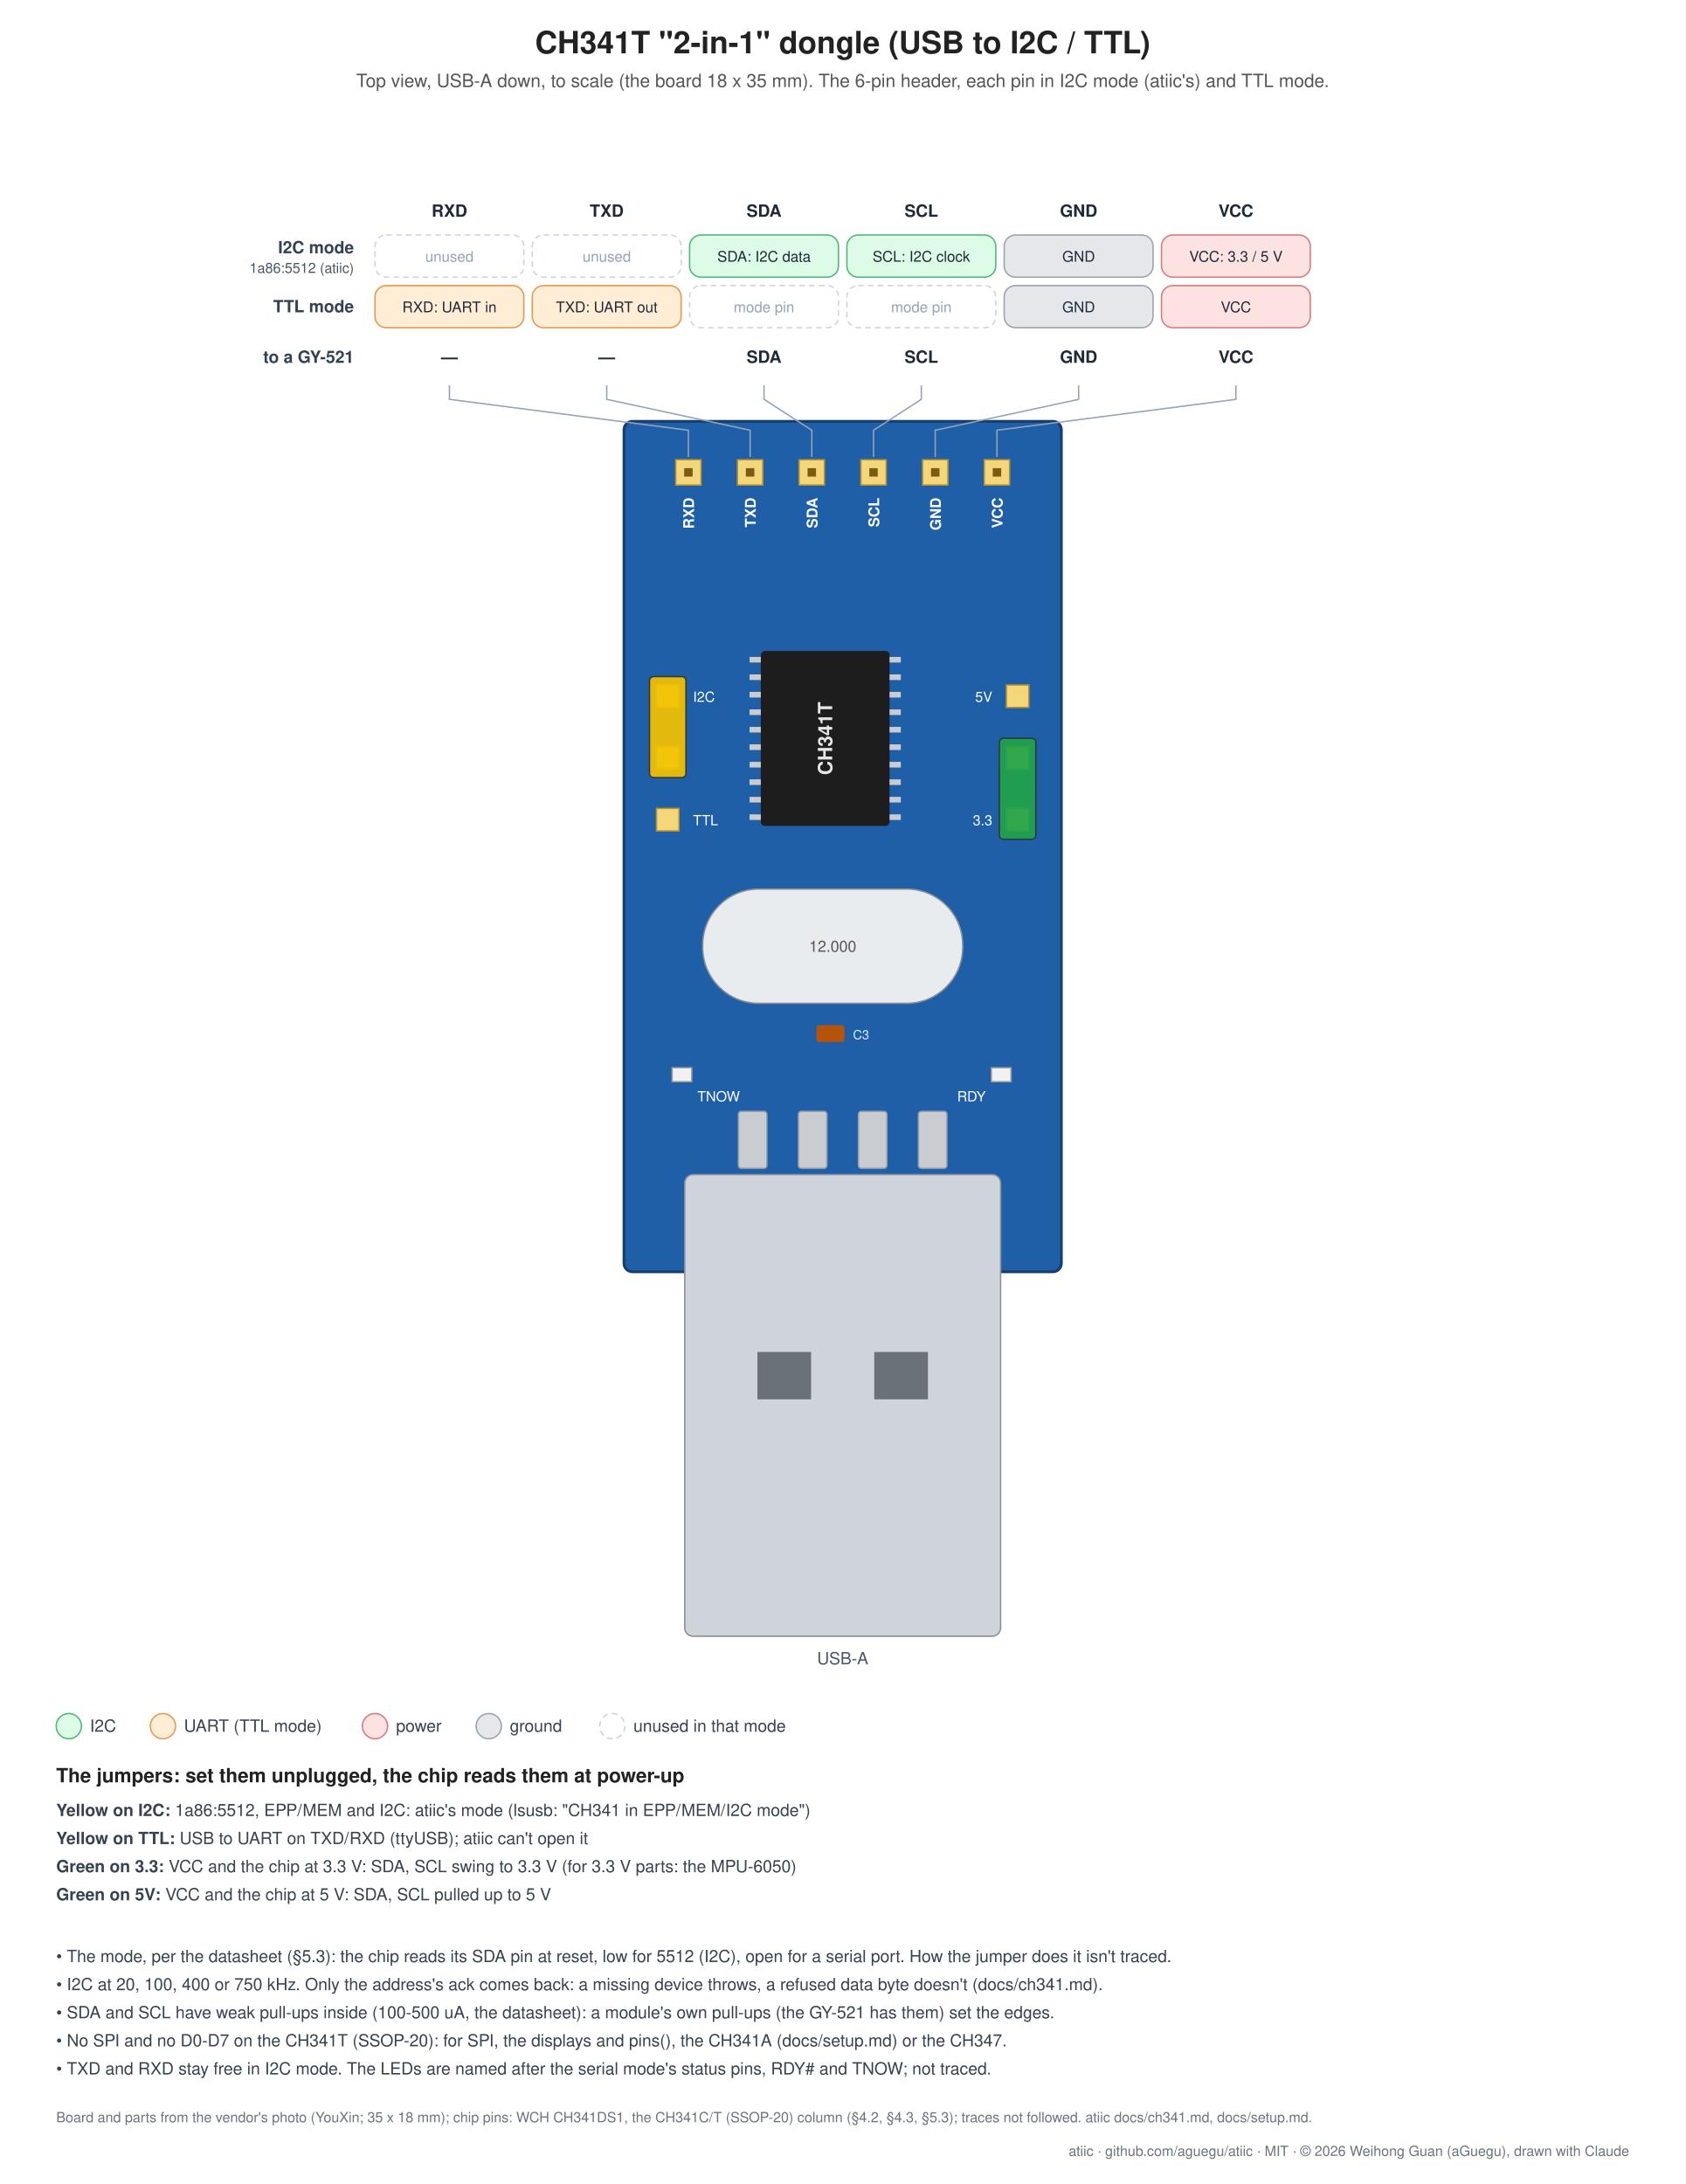
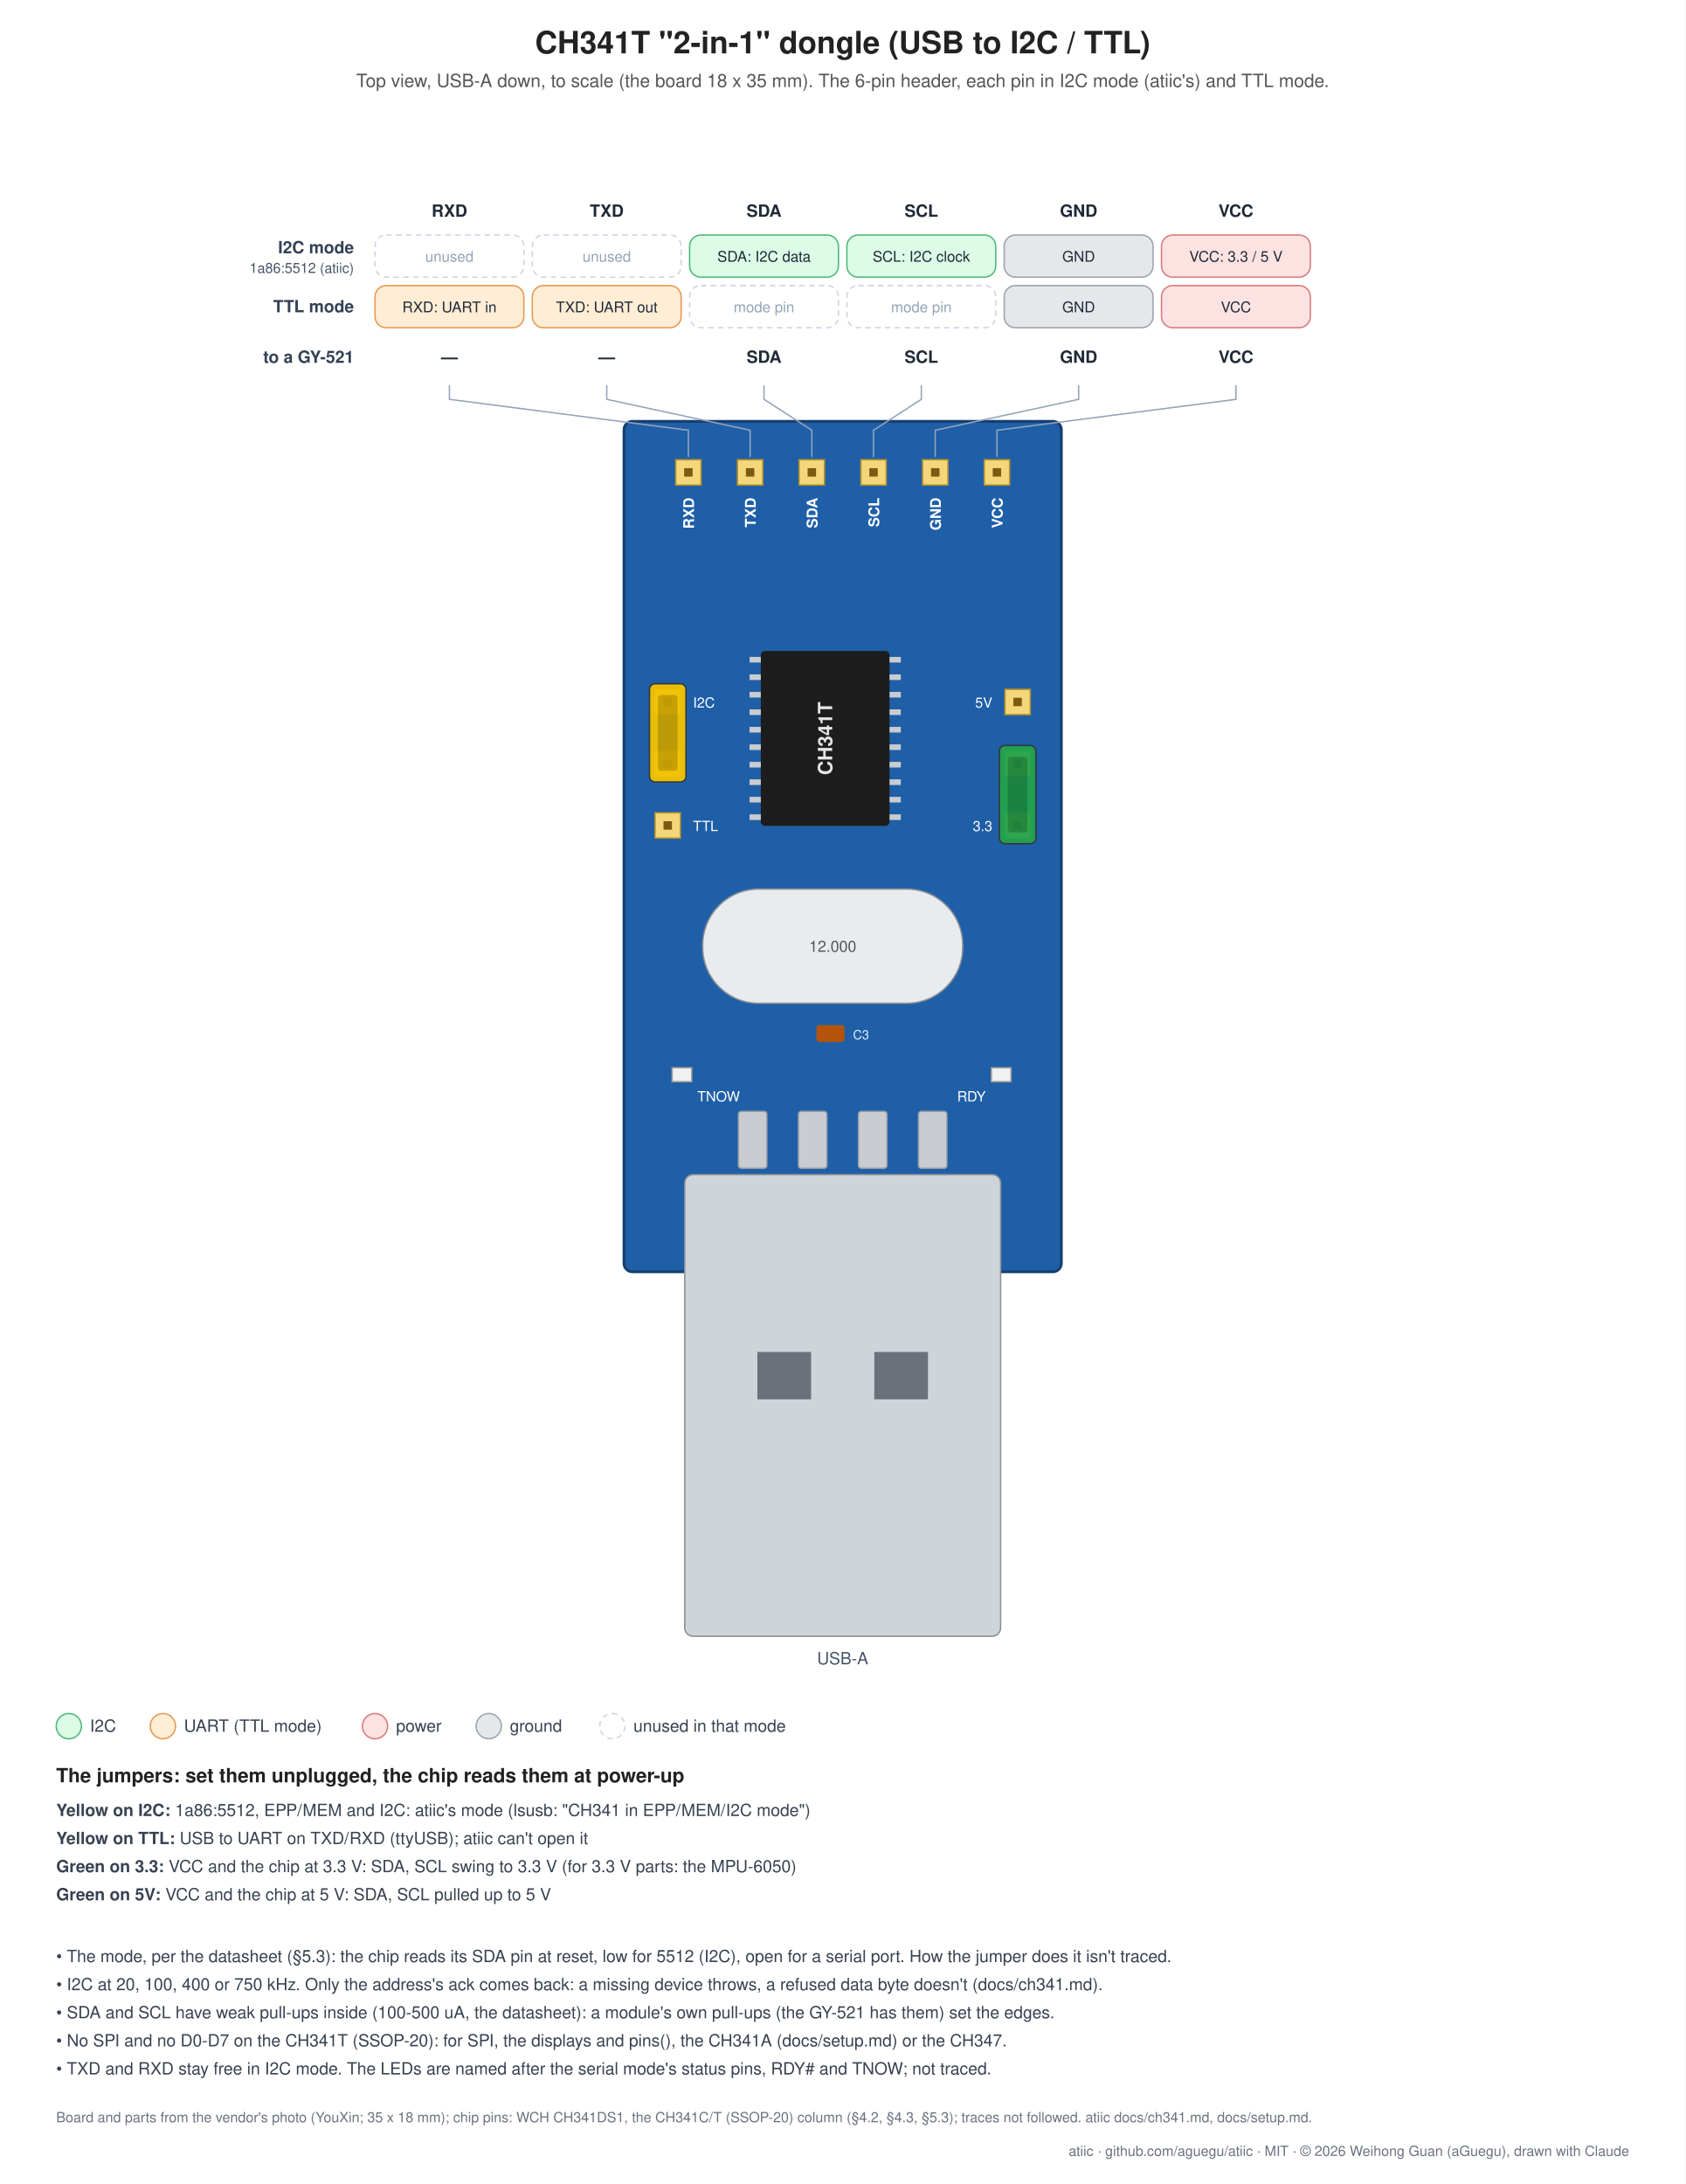
<svg xmlns="http://www.w3.org/2000/svg" viewBox="0 0 1200 1555" width="1200" height="1555" font-family="Helvetica, Arial, sans-serif">
  <rect width="1200" height="1555" fill="#ffffff" />
  <text x="600.0" y="38" text-anchor="middle" font-size="22" font-weight="bold" fill="#222">CH341T "2-in-1" dongle (USB to I2C / TTL)</text>
  <text x="600.0" y="62" text-anchor="middle" font-size="13" fill="#555">Top view, USB-A down, to scale (the board 18 x 35 mm). The 6-pin header, each pin in I2C mode (atiic's) and TTL mode.</text>
  <rect x="444.3" y="300" width="311.4" height="605.5" rx="6" fill="#1f5fa8" stroke="#163f70" stroke-width="2" />
  <text x="252.0" y="180.33" text-anchor="end" font-size="12" font-weight="bold" fill="#334155">I2C mode</text>
  <text x="252.0" y="194.33" text-anchor="end" font-size="10" fill="#475569">1a86:5512 (atiic)</text>
  <text x="252.0" y="222.33" text-anchor="end" font-size="12" font-weight="bold" fill="#334155">TTL mode</text>
  <text x="252.0" y="258.33" text-anchor="end" font-size="12" font-weight="bold" fill="#334155">to a GY-521</text>
  <rect x="481.145" y="327.33" width="18" height="18" fill="#f3d77a" stroke="#b8922a" />
  <rect x="487.145" y="333.33" width="6" height="6" fill="#7a5b10" />
  <text transform="translate(494.145 354.33) rotate(-90)" text-anchor="end" font-size="10.5" font-weight="bold" fill="#fff">RXD</text>
  <text x="320.0" y="154.33" text-anchor="middle" font-size="12" font-weight="bold" fill="#1f2937">RXD</text>
  <path d="M320.0 274.33 L320.0 284.33 L490.145 306.33 L490.145 325.33" fill="none" stroke="#94a3b8" />
  <rect x="267.0" y="167.33" width="106" height="30" rx="8" fill="#ffffff" stroke="#cbd5e1" stroke-dasharray="4 3" />
  <text x="320.0" y="186.33" text-anchor="middle" font-size="10.5" fill="#94a3b8">unused</text>
  <rect x="267.0" y="203.33" width="106" height="30" rx="8" fill="#ffedd5" stroke="#e59a52" />
  <text x="320.0" y="222.33" text-anchor="middle" font-size="10.5" fill="#1f2937">RXD: UART in</text>
  <text x="320.0" y="258.33" text-anchor="middle" font-size="12" font-weight="bold" fill="#1f2937">—</text>
  <rect x="525.087" y="327.33" width="18" height="18" fill="#f3d77a" stroke="#b8922a" />
  <rect x="531.087" y="333.33" width="6" height="6" fill="#7a5b10" />
  <text transform="translate(538.087 354.33) rotate(-90)" text-anchor="end" font-size="10.5" font-weight="bold" fill="#fff">TXD</text>
  <text x="432.0" y="154.33" text-anchor="middle" font-size="12" font-weight="bold" fill="#1f2937">TXD</text>
  <path d="M432.0 274.33 L432.0 284.33 L534.087 306.33 L534.087 325.33" fill="none" stroke="#94a3b8" />
  <rect x="379.0" y="167.33" width="106" height="30" rx="8" fill="#ffffff" stroke="#cbd5e1" stroke-dasharray="4 3" />
  <text x="432.0" y="186.33" text-anchor="middle" font-size="10.5" fill="#94a3b8">unused</text>
  <rect x="379.0" y="203.33" width="106" height="30" rx="8" fill="#ffedd5" stroke="#e59a52" />
  <text x="432.0" y="222.33" text-anchor="middle" font-size="10.5" fill="#1f2937">TXD: UART out</text>
  <text x="432.0" y="258.33" text-anchor="middle" font-size="12" font-weight="bold" fill="#1f2937">—</text>
  <rect x="569.029" y="327.33" width="18" height="18" fill="#f3d77a" stroke="#b8922a" />
  <rect x="575.029" y="333.33" width="6" height="6" fill="#7a5b10" />
  <text transform="translate(582.029 354.33) rotate(-90)" text-anchor="end" font-size="10.5" font-weight="bold" fill="#fff">SDA</text>
  <text x="544.0" y="154.33" text-anchor="middle" font-size="12" font-weight="bold" fill="#1f2937">SDA</text>
  <path d="M544.0 274.33 L544.0 284.33 L578.029 306.33 L578.029 325.33" fill="none" stroke="#94a3b8" />
  <rect x="491.0" y="167.33" width="106" height="30" rx="8" fill="#dcfce7" stroke="#4fb879" />
  <text x="544.0" y="186.33" text-anchor="middle" font-size="10.5" fill="#1f2937">SDA: I2C data</text>
  <rect x="491.0" y="203.33" width="106" height="30" rx="8" fill="#ffffff" stroke="#cbd5e1" stroke-dasharray="4 3" />
  <text x="544.0" y="222.33" text-anchor="middle" font-size="10.5" fill="#94a3b8">mode pin</text>
  <text x="544.0" y="258.33" text-anchor="middle" font-size="12" font-weight="bold" fill="#1f2937">SDA</text>
  <rect x="612.971" y="327.33" width="18" height="18" fill="#f3d77a" stroke="#b8922a" />
  <rect x="618.971" y="333.33" width="6" height="6" fill="#7a5b10" />
  <text transform="translate(625.971 354.33) rotate(-90)" text-anchor="end" font-size="10.5" font-weight="bold" fill="#fff">SCL</text>
  <text x="656.0" y="154.33" text-anchor="middle" font-size="12" font-weight="bold" fill="#1f2937">SCL</text>
  <path d="M656.0 274.33 L656.0 284.33 L621.971 306.33 L621.971 325.33" fill="none" stroke="#94a3b8" />
  <rect x="603.0" y="167.33" width="106" height="30" rx="8" fill="#dcfce7" stroke="#4fb879" />
  <text x="656.0" y="186.33" text-anchor="middle" font-size="10.5" fill="#1f2937">SCL: I2C clock</text>
  <rect x="603.0" y="203.33" width="106" height="30" rx="8" fill="#ffffff" stroke="#cbd5e1" stroke-dasharray="4 3" />
  <text x="656.0" y="222.33" text-anchor="middle" font-size="10.5" fill="#94a3b8">mode pin</text>
  <text x="656.0" y="258.33" text-anchor="middle" font-size="12" font-weight="bold" fill="#1f2937">SCL</text>
  <rect x="656.913" y="327.33" width="18" height="18" fill="#f3d77a" stroke="#b8922a" />
  <rect x="662.913" y="333.33" width="6" height="6" fill="#7a5b10" />
  <text transform="translate(669.913 354.33) rotate(-90)" text-anchor="end" font-size="10.5" font-weight="bold" fill="#fff">GND</text>
  <text x="768.0" y="154.33" text-anchor="middle" font-size="12" font-weight="bold" fill="#1f2937">GND</text>
  <path d="M768.0 274.33 L768.0 284.33 L665.913 306.33 L665.913 325.33" fill="none" stroke="#94a3b8" />
  <rect x="715.0" y="167.33" width="106" height="30" rx="8" fill="#e5e7eb" stroke="#9ca3af" />
  <text x="768.0" y="186.33" text-anchor="middle" font-size="10.5" fill="#1f2937">GND</text>
  <rect x="715.0" y="203.33" width="106" height="30" rx="8" fill="#e5e7eb" stroke="#9ca3af" />
  <text x="768.0" y="222.33" text-anchor="middle" font-size="10.5" fill="#1f2937">GND</text>
  <text x="768.0" y="258.33" text-anchor="middle" font-size="12" font-weight="bold" fill="#1f2937">GND</text>
  <rect x="700.855" y="327.33" width="18" height="18" fill="#f3d77a" stroke="#b8922a" />
  <rect x="706.855" y="333.33" width="6" height="6" fill="#7a5b10" />
  <text transform="translate(713.855 354.33) rotate(-90)" text-anchor="end" font-size="10.5" font-weight="bold" fill="#fff">VCC</text>
  <text x="880.0" y="154.33" text-anchor="middle" font-size="12" font-weight="bold" fill="#1f2937">VCC</text>
  <path d="M880.0 274.33 L880.0 284.33 L709.855 306.33 L709.855 325.33" fill="none" stroke="#94a3b8" />
  <rect x="827.0" y="167.33" width="106" height="30" rx="8" fill="#fde2e2" stroke="#d97b7b" />
  <text x="880.0" y="186.33" text-anchor="middle" font-size="10.5" fill="#1f2937">VCC: 3.3 / 5 V</text>
  <rect x="827.0" y="203.33" width="106" height="30" rx="8" fill="#fde2e2" stroke="#d97b7b" />
  <text x="880.0" y="222.33" text-anchor="middle" font-size="10.5" fill="#1f2937">VCC</text>
  <text x="880.0" y="258.33" text-anchor="middle" font-size="12" font-weight="bold" fill="#1f2937">VCC</text>
  <rect x="541.699" y="463.485" width="91.69" height="124.56" rx="3" fill="#1d1d1d" />
  <rect x="533.699" y="467.713" width="8" height="4" fill="#c9ccd1" />
  <rect x="633.389" y="467.713" width="8" height="4" fill="#c9ccd1" />
  <rect x="533.699" y="480.169" width="8" height="4" fill="#c9ccd1" />
  <rect x="633.389" y="480.169" width="8" height="4" fill="#c9ccd1" />
  <rect x="533.699" y="492.625" width="8" height="4" fill="#c9ccd1" />
  <rect x="633.389" y="492.625" width="8" height="4" fill="#c9ccd1" />
  <rect x="533.699" y="505.081" width="8" height="4" fill="#c9ccd1" />
  <rect x="633.389" y="505.081" width="8" height="4" fill="#c9ccd1" />
  <rect x="533.699" y="517.537" width="8" height="4" fill="#c9ccd1" />
  <rect x="633.389" y="517.537" width="8" height="4" fill="#c9ccd1" />
  <rect x="533.699" y="529.993" width="8" height="4" fill="#c9ccd1" />
  <rect x="633.389" y="529.993" width="8" height="4" fill="#c9ccd1" />
  <rect x="533.699" y="542.449" width="8" height="4" fill="#c9ccd1" />
  <rect x="633.389" y="542.449" width="8" height="4" fill="#c9ccd1" />
  <rect x="533.699" y="554.905" width="8" height="4" fill="#c9ccd1" />
  <rect x="633.389" y="554.905" width="8" height="4" fill="#c9ccd1" />
  <rect x="533.699" y="567.361" width="8" height="4" fill="#c9ccd1" />
  <rect x="633.389" y="567.361" width="8" height="4" fill="#c9ccd1" />
  <rect x="533.699" y="579.817" width="8" height="4" fill="#c9ccd1" />
  <rect x="633.389" y="579.817" width="8" height="4" fill="#c9ccd1" />
  <text transform="translate(592.544 525.765) rotate(-90)" text-anchor="middle" font-size="14" font-weight="bold" fill="#e5e5e5">CH341T</text>
  <rect x="500.352" y="633.025" width="185.11" height="81.31" rx="39.79" fill="#e9ecef" stroke="#8a9096" />
  <text x="592.907" y="677.68" text-anchor="middle" font-size="11" fill="#555">12.000</text>
  <rect x="581.316" y="729.905" width="20" height="12" rx="2" fill="#b45309" />
  <text x="607.316" y="739.905" font-size="9" fill="#e0f2fe">C3</text>
-   <rect x="467.44" y="487.705" width="16" height="16" fill="#f3d77a" stroke="#b8922a" />
-   <rect x="467.44" y="531.647" width="16" height="16" fill="#f3d77a" stroke="#b8922a" />
-   <rect x="467.44" y="575.589" width="16" height="16" fill="#f3d77a" stroke="#b8922a" />
-   <rect x="462.44" y="481.705" width="26" height="71.942" rx="3" fill="#f2c200" stroke="#333" opacity="0.92" />
-   <rect x="716.56" y="487.705" width="16" height="16" fill="#f3d77a" stroke="#b8922a" />
-   <rect x="716.56" y="531.647" width="16" height="16" fill="#f3d77a" stroke="#b8922a" />
-   <rect x="716.56" y="575.589" width="16" height="16" fill="#f3d77a" stroke="#b8922a" />
-   <rect x="711.56" y="525.647" width="26" height="71.942" rx="3" fill="#22a34a" stroke="#333" opacity="0.92" />
-   <text x="493.44" y="499.705" font-size="10" fill="#fff">I2C</text>
-   <text x="493.44" y="587.589" font-size="10" fill="#fff">TTL</text>
-   <text x="706.56" y="499.705" text-anchor="end" font-size="10" fill="#fff">5V</text>
-   <text x="706.56" y="587.589" text-anchor="end" font-size="10" fill="#fff">3.3</text>
+   <rect x="466.44" y="490.815" width="18" height="18" fill="#f3d77a" stroke="#b8922a" />
+   <rect x="472.44" y="496.815" width="6" height="6" fill="#7a5b10" />
+   <rect x="466.44" y="534.757" width="18" height="18" fill="#f3d77a" stroke="#b8922a" />
+   <rect x="472.44" y="540.757" width="6" height="6" fill="#7a5b10" />
+   <rect x="466.44" y="578.699" width="18" height="18" fill="#f3d77a" stroke="#b8922a" />
+   <rect x="472.44" y="584.699" width="6" height="6" fill="#7a5b10" />
+   <rect x="462.44" y="486.815" width="26" height="69.942" rx="4" fill="#f2c200" stroke="#333" opacity="0.94" />
+   <rect x="468.44" y="494.815" width="14" height="53.942" rx="2" fill="#000" opacity="0.18" />
+   <rect x="715.56" y="490.815" width="18" height="18" fill="#f3d77a" stroke="#b8922a" />
+   <rect x="721.56" y="496.815" width="6" height="6" fill="#7a5b10" />
+   <rect x="715.56" y="534.757" width="18" height="18" fill="#f3d77a" stroke="#b8922a" />
+   <rect x="721.56" y="540.757" width="6" height="6" fill="#7a5b10" />
+   <rect x="715.56" y="578.699" width="18" height="18" fill="#f3d77a" stroke="#b8922a" />
+   <rect x="721.56" y="584.699" width="6" height="6" fill="#7a5b10" />
+   <rect x="711.56" y="530.757" width="26" height="69.942" rx="4" fill="#22a34a" stroke="#333" opacity="0.94" />
+   <rect x="717.56" y="538.757" width="14" height="53.942" rx="2" fill="#000" opacity="0.18" />
+   <text x="493.44" y="503.815" font-size="10" fill="#fff">I2C</text>
+   <text x="493.44" y="591.699" font-size="10" fill="#fff">TTL</text>
+   <text x="706.56" y="503.815" text-anchor="end" font-size="10" fill="#fff">5V</text>
+   <text x="706.56" y="591.699" text-anchor="end" font-size="10" fill="#fff">3.3</text>
  <rect x="478.554" y="760.18" width="14" height="10" fill="#f1f1f1" stroke="#999" />
  <text x="496.554" y="784.18" text-anchor="start" font-size="10" fill="#fff">TNOW</text>
  <rect x="705.876" y="760.18" width="14" height="10" fill="#f1f1f1" stroke="#999" />
  <text x="701.876" y="784.18" text-anchor="end" font-size="10" fill="#fff">RDY</text>
  <rect x="525.783" y="791.32" width="20.241" height="40.482" rx="2" fill="#c9ccd1" stroke="#9aa0a6" />
  <rect x="568.514" y="791.32" width="20.241" height="40.482" rx="2" fill="#c9ccd1" stroke="#9aa0a6" />
  <rect x="611.245" y="791.32" width="20.241" height="40.482" rx="2" fill="#c9ccd1" stroke="#9aa0a6" />
  <rect x="653.976" y="791.32" width="20.241" height="40.482" rx="2" fill="#c9ccd1" stroke="#9aa0a6" />
  <rect x="487.55" y="836.3" width="224.9" height="328.7" rx="6" fill="#cfd4da" stroke="#8a9096" />
  <rect x="539.277" y="962.59" width="38.233" height="33.735" fill="#6b7178" />
  <rect x="622.49" y="962.59" width="38.233" height="33.735" fill="#6b7178" />
  <text x="600.0" y="1185.0" text-anchor="middle" font-size="12" fill="#475569">USB-A</text>
  <rect x="40" y="1220.0" width="18" height="18" rx="9" fill="#dcfce7" stroke="#4fb879" />
  <text x="64" y="1233.0" font-size="12" fill="#374151">I2C</text>
  <rect x="107" y="1220.0" width="18" height="18" rx="9" fill="#ffedd5" stroke="#e59a52" />
  <text x="131" y="1233.0" font-size="12" fill="#374151">UART (TTL mode)</text>
  <rect x="258" y="1220.0" width="18" height="18" rx="9" fill="#fde2e2" stroke="#d97b7b" />
  <text x="282" y="1233.0" font-size="12" fill="#374151">power</text>
  <rect x="339" y="1220.0" width="18" height="18" rx="9" fill="#e5e7eb" stroke="#9ca3af" />
  <text x="363" y="1233.0" font-size="12" fill="#374151">ground</text>
  <rect x="427" y="1220.0" width="18" height="18" rx="9" fill="#ffffff" stroke="#cbd5e1" stroke-dasharray="4 3" />
  <text x="451" y="1233.0" font-size="12" fill="#374151">unused in that mode</text>
  <text x="40" y="1269.0" font-size="14" font-weight="bold" fill="#222">The jumpers: set them unplugged, the chip reads them at power-up</text>
  <text x="40" y="1293.0" font-size="12" fill="#374151">
    <tspan font-weight="bold">Yellow on I2C:</tspan> 1a86:5512, EPP/MEM and I2C: atiic's mode (lsusb: "CH341 in EPP/MEM/I2C mode")</text>
  <text x="40" y="1313.0" font-size="12" fill="#374151">
    <tspan font-weight="bold">Yellow on TTL:</tspan> USB to UART on TXD/RXD (ttyUSB); atiic can't open it</text>
  <text x="40" y="1333.0" font-size="12" fill="#374151">
    <tspan font-weight="bold">Green on 3.3:</tspan> VCC and the chip at 3.3 V: SDA, SCL swing to 3.3 V (for 3.3 V parts: the MPU-6050)</text>
  <text x="40" y="1353.0" font-size="12" fill="#374151">
    <tspan font-weight="bold">Green on 5V:</tspan> VCC and the chip at 5 V: SDA, SCL pulled up to 5 V</text>
  <text x="40" y="1397.0" font-size="12" fill="#374151">• The mode, per the datasheet (§5.3): the chip reads its SDA pin at reset, low for 5512 (I2C), open for a serial port. How the jumper does it isn't traced.</text>
  <text x="40" y="1417.0" font-size="12" fill="#374151">• I2C at 20, 100, 400 or 750 kHz. Only the address's ack comes back: a missing device throws, a refused data byte doesn't (docs/ch341.md).</text>
  <text x="40" y="1437.0" font-size="12" fill="#374151">• SDA and SCL have weak pull-ups inside (100-500 uA, the datasheet): a module's own pull-ups (the GY-521 has them) set the edges.</text>
  <text x="40" y="1457.0" font-size="12" fill="#374151">• No SPI and no D0-D7 on the CH341T (SSOP-20): for SPI, the displays and pins(), the CH341A (docs/setup.md) or the CH347.</text>
  <text x="40" y="1477.0" font-size="12" fill="#374151">• TXD and RXD stay free in I2C mode. The LEDs are named after the serial mode's status pins, RDY# and TNOW; not traced.</text>
  <text x="40" y="1511.0" font-size="10" fill="#6b7280">Board and parts from the vendor's photo (YouXin; 35 x 18 mm); chip pins: WCH CH341DS1, the CH341C/T (SSOP-20) column (§4.2, §4.3, §5.3); traces not followed. atiic docs/ch341.md, docs/setup.md.</text>
  <text x="1160" y="1535.0" text-anchor="end" font-size="10" fill="#6b7280">atiic · github.com/aguegu/atiic · MIT · © 2026 Weihong Guan (aGuegu), drawn with Claude</text>
</svg>
